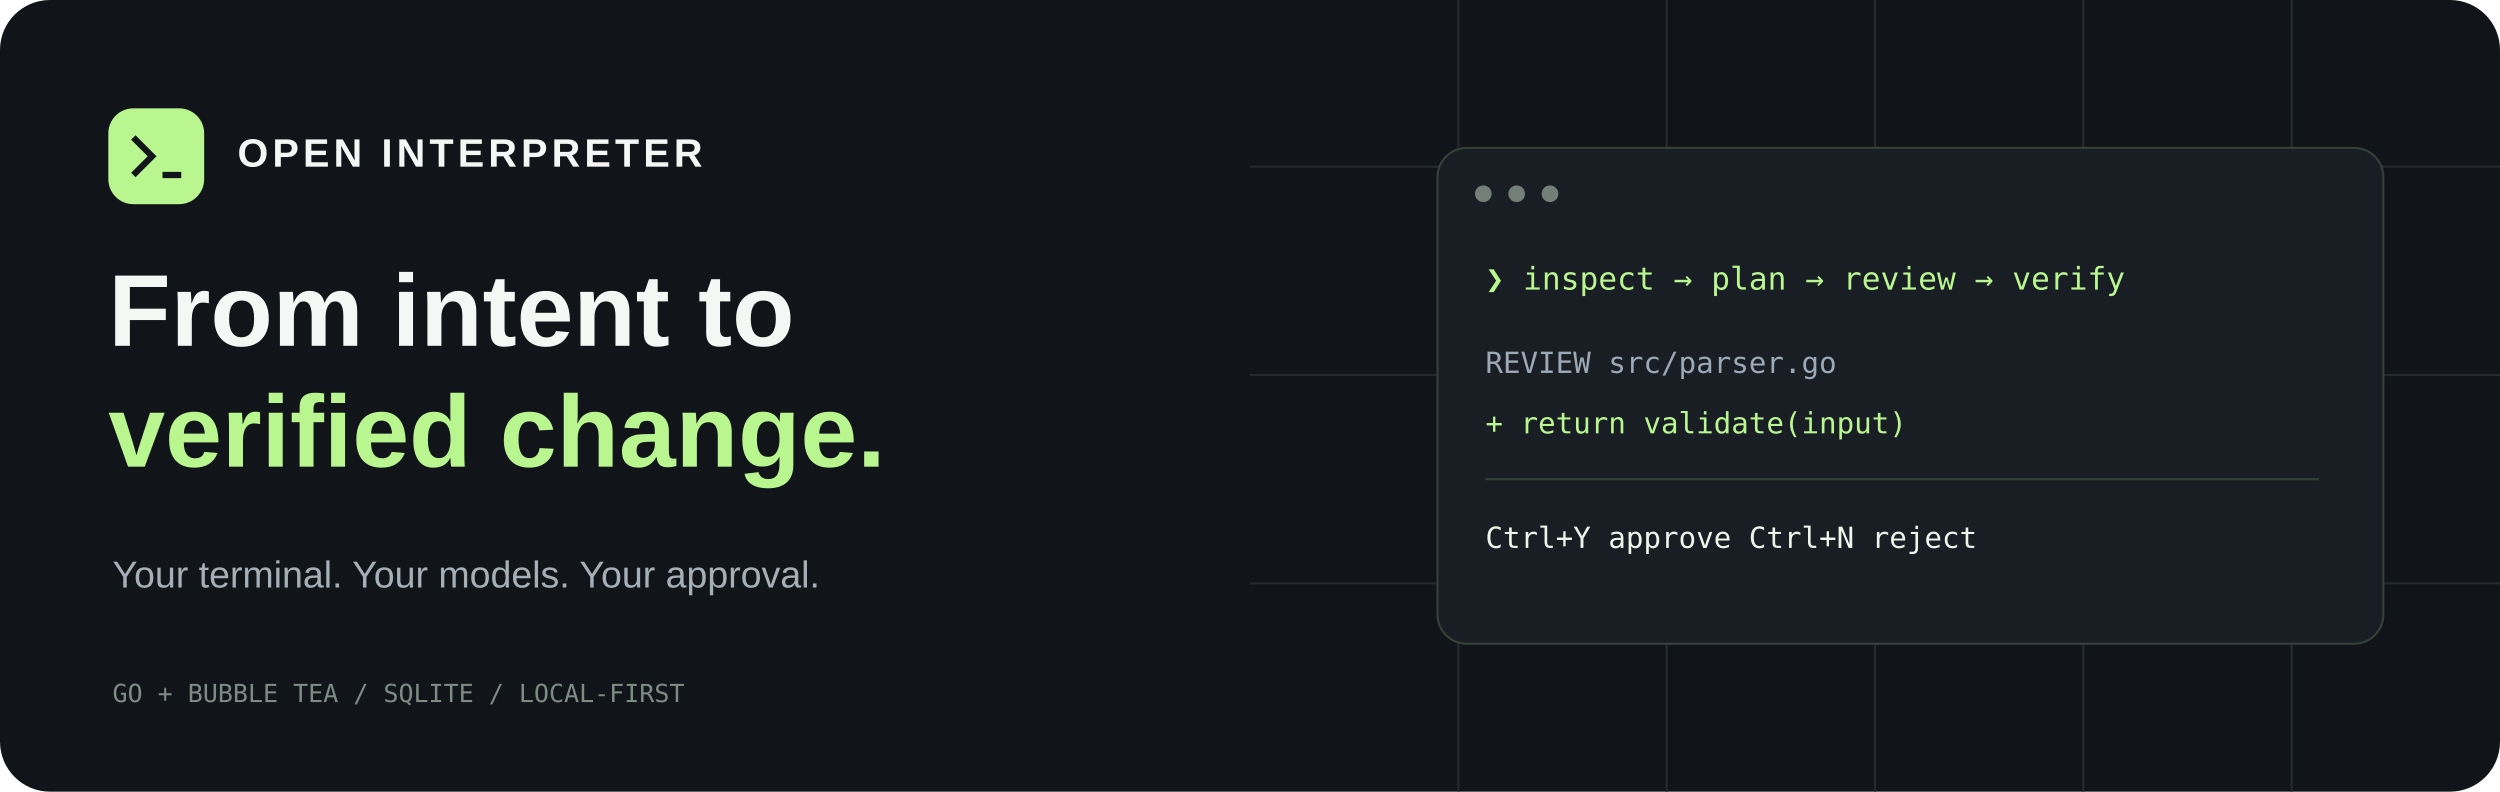
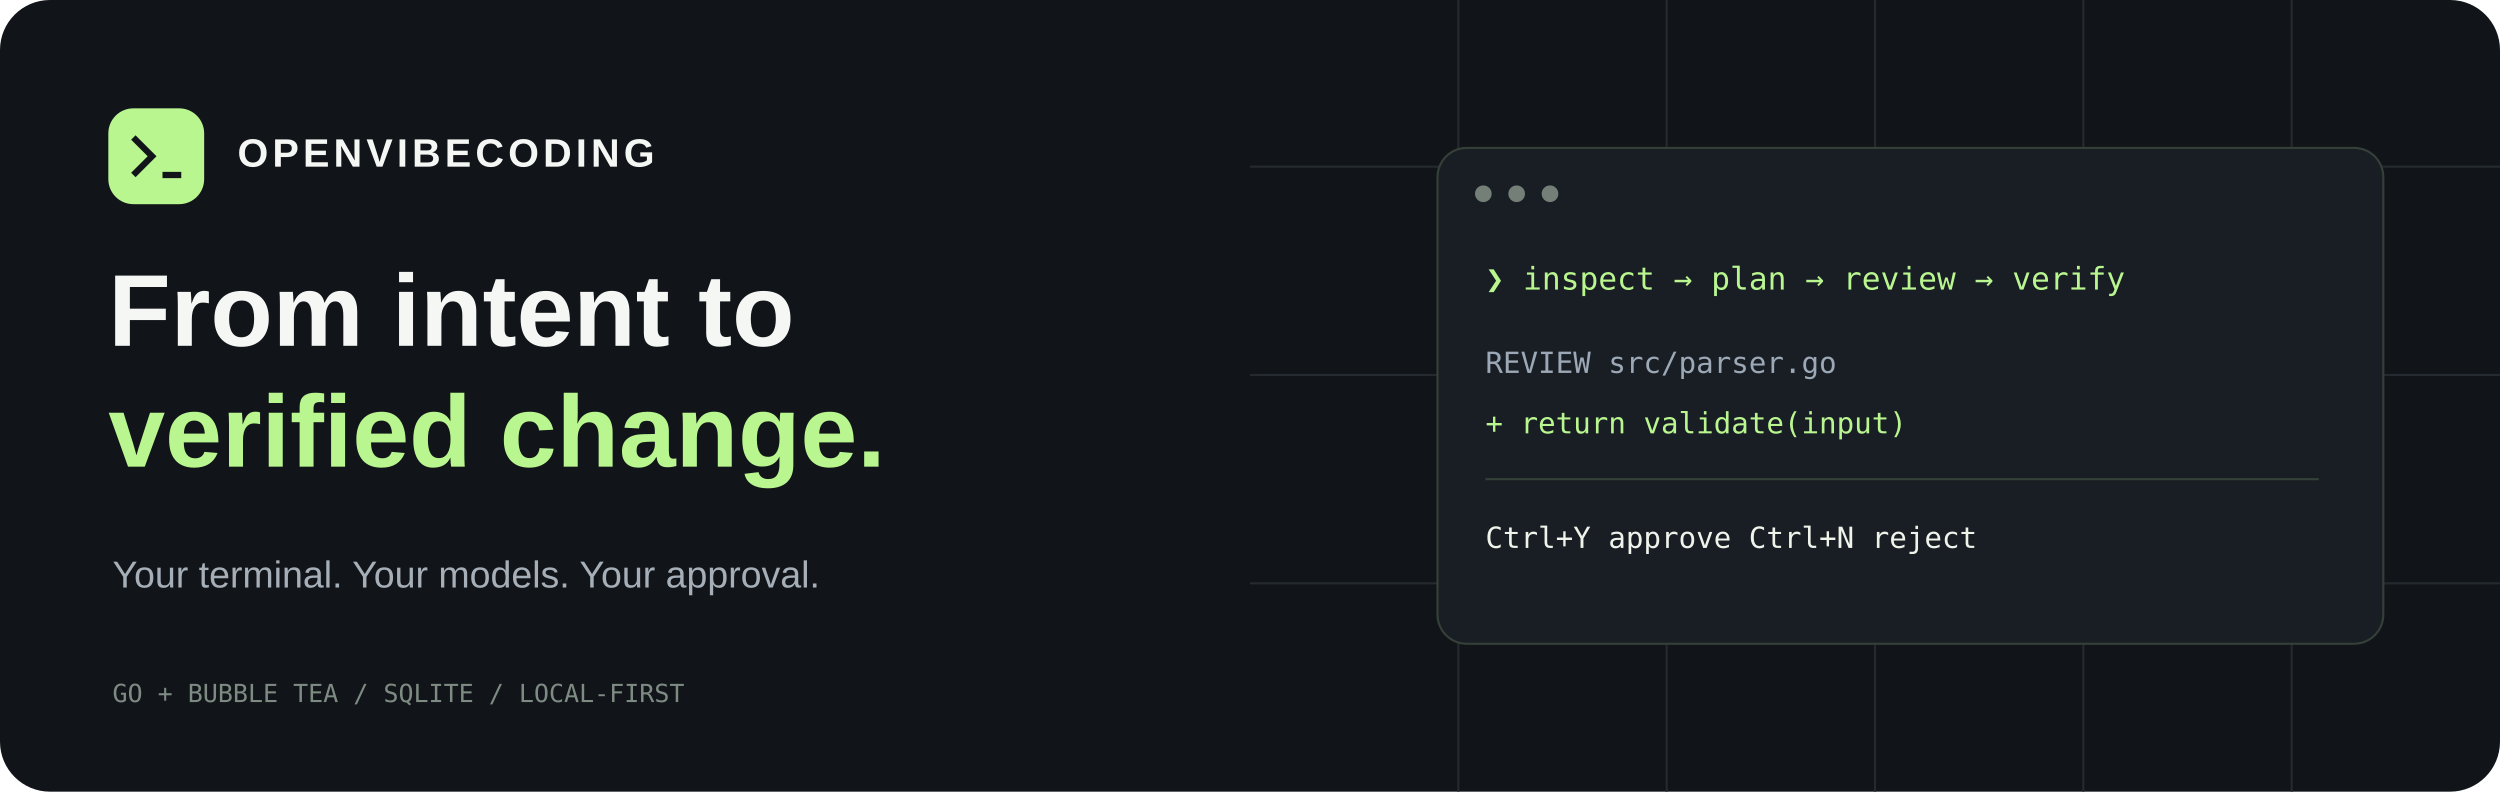
<svg xmlns="http://www.w3.org/2000/svg" width="1200" height="380" viewBox="0 0 1200 380" role="img" aria-labelledby="title desc">
  <rect width="1200" height="380" rx="24" fill="#111418" />
  <path d="M700 0v380M800 0v380M900 0v380M1000 0v380M1100 0v380M600 80h600M600 180h600M600 280h600" stroke="#242a30" />
  <rect x="52" y="52" width="46" height="46" rx="12" fill="#b9f690" />
  <path d="m64 66 9 9-9 9m14 0h9" fill="none" stroke="#111418" stroke-width="3" />
-   <text x="114" y="80" font-family="Arial,sans-serif" font-size="19" font-weight="700" fill="#f5f7f4" letter-spacing="2">OPEN INTERPRETER</text>
+   <text x="114" y="80" font-family="Arial,sans-serif" font-size="19" font-weight="700" fill="#f5f7f4" letter-spacing="2">OPENVIBECODING</text>
  <text x="52" y="166" font-family="Arial,sans-serif" font-size="49" font-weight="700" fill="#f5f7f4">From intent to</text>
  <text x="52" y="224" font-family="Arial,sans-serif" font-size="49" font-weight="700" fill="#b9f690">verified change.</text>
  <text x="54" y="282" font-family="Arial,sans-serif" font-size="18" fill="#a6afb8">Your terminal. Your models. Your approval.</text>
  <rect x="690" y="71" width="454" height="238" rx="14" fill="#191e24" stroke="#354039" />
  <circle cx="712" cy="93" r="4" fill="#748077" />
  <circle cx="728" cy="93" r="4" fill="#748077" />
  <circle cx="744" cy="93" r="4" fill="#748077" />
  <text x="713" y="139" font-family="monospace" font-size="15" fill="#b9f690">❯ inspect → plan → review → verify</text>
  <text x="713" y="179" font-family="monospace" font-size="14" fill="#9ca8b5">REVIEW  src/parser.go</text>
  <text x="713" y="208" font-family="monospace" font-size="14" fill="#b9f690">+ return validate(input)</text>
  <path d="M713 230h400" stroke="#354039" />
  <text x="713" y="263" font-family="monospace" font-size="14" fill="#eff4eb">Ctrl+Y approve    Ctrl+N reject</text>
  <text x="54" y="337" font-family="monospace" font-size="12" fill="#7e8b83">GO + BUBBLE TEA  /  SQLITE  /  LOCAL-FIRST</text>
</svg>
